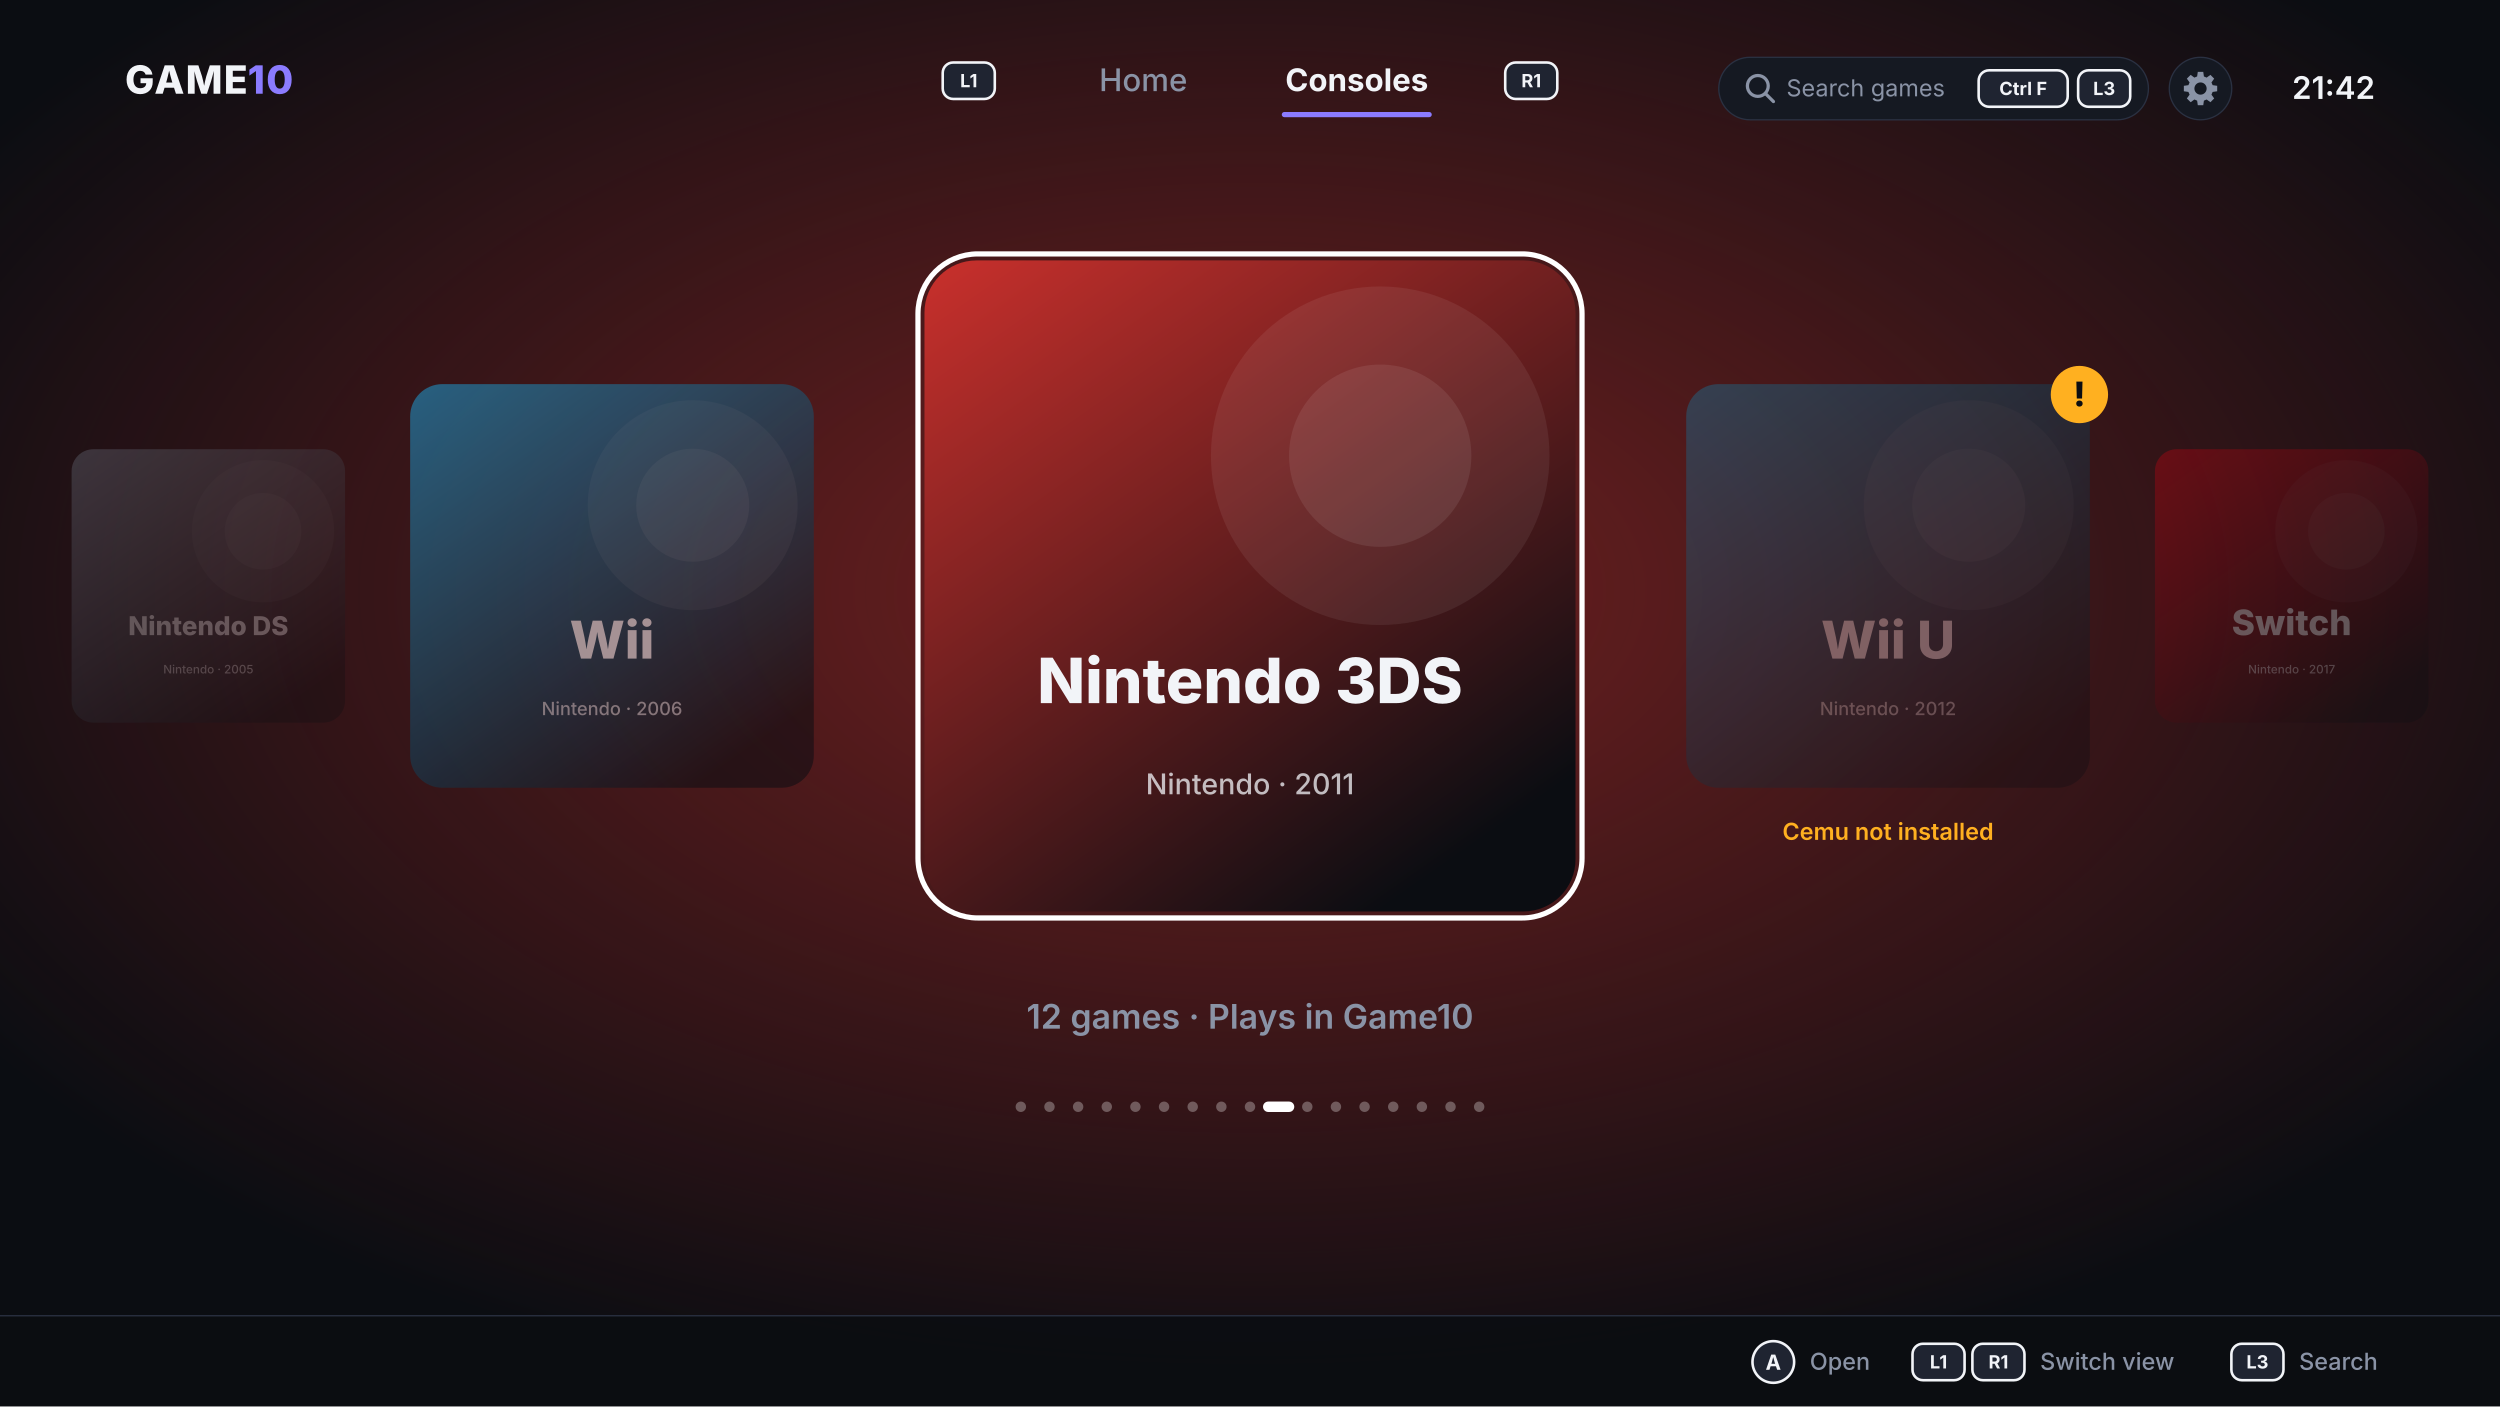
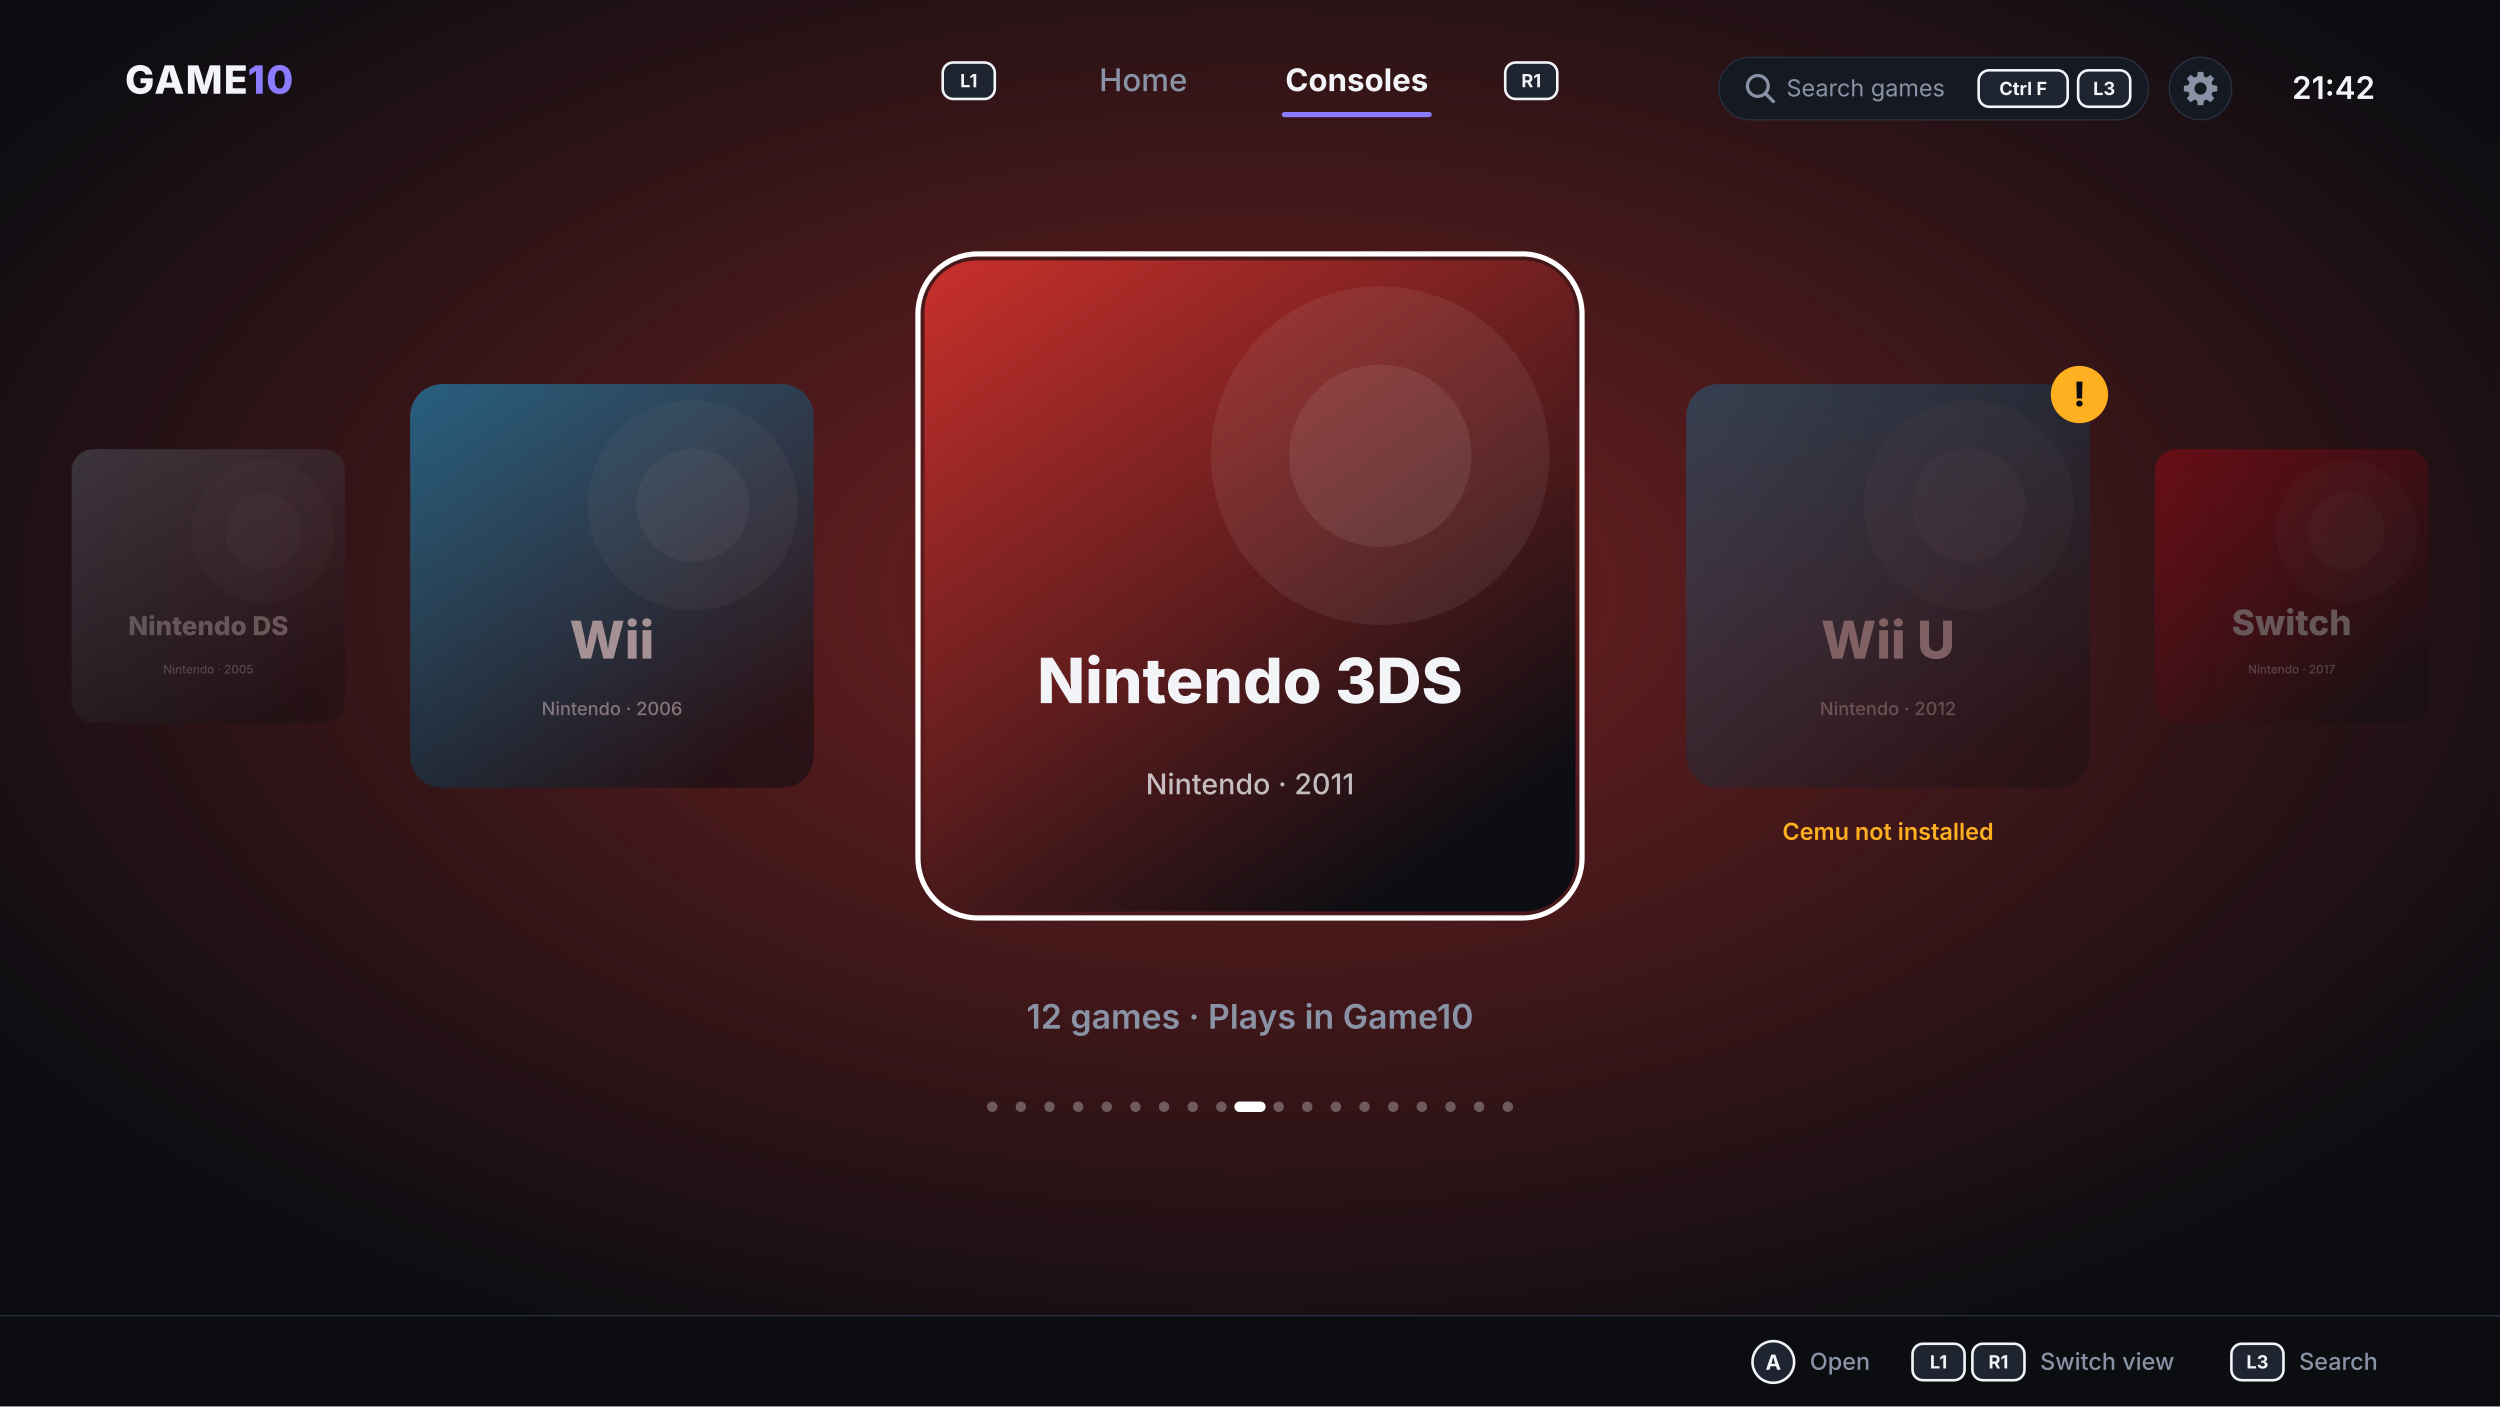
<svg xmlns="http://www.w3.org/2000/svg" width="1920" height="1080" viewBox="0 0 1920 1080">
  <defs>
    <radialGradient id="rg1" cx="0.5" cy="0.42" r="0.6">
      <stop offset="0" stop-color="#C9302C" stop-opacity="0.55" />
      <stop offset="1" stop-color="#C9302C" stop-opacity="0" />
    </radialGradient>
    <linearGradient id="lg2" x1="0" y1="0" x2="0.7" y2="1">
      <stop offset="0" stop-color="#7D8898" stop-opacity="1" />
      <stop offset="1" stop-color="#0B0D12" stop-opacity="1" />
    </linearGradient>
    <linearGradient id="lg3" x1="0" y1="0" x2="0.7" y2="1">
      <stop offset="0" stop-color="#1F9FD6" stop-opacity="1" />
      <stop offset="1" stop-color="#0B0D12" stop-opacity="1" />
    </linearGradient>
    <linearGradient id="lg4" x1="0" y1="0" x2="0.7" y2="1">
      <stop offset="0" stop-color="#0A8FBF" stop-opacity="1" />
      <stop offset="1" stop-color="#0B0D12" stop-opacity="1" />
    </linearGradient>
    <linearGradient id="lg5" x1="0" y1="0" x2="0.7" y2="1">
      <stop offset="0" stop-color="#E60012" stop-opacity="1" />
      <stop offset="1" stop-color="#0B0D12" stop-opacity="1" />
    </linearGradient>
    <linearGradient id="lg6" x1="0" y1="0" x2="0.7" y2="1">
      <stop offset="0" stop-color="#C9302C" stop-opacity="1" />
      <stop offset="1" stop-color="#0B0D12" stop-opacity="1" />
    </linearGradient>
  </defs>
  <rect x="0.0" y="0.0" width="1920.0" height="1080.0" rx="0" fill="#0B0D12" fill-opacity="1" />
  <rect x="0.0" y="0.0" width="1920.0" height="1080.0" rx="0" fill="url(#rg1)" fill-opacity="1" />
  <text x="96" y="72" font-family="Inter, 'Helvetica Neue', Arial, sans-serif" font-size="30" font-weight="800" fill="#F2F4F8" letter-spacing="1">GAME<tspan fill="#8B7BFF">10</tspan>
  </text>
  <rect x="724.0" y="48.0" width="40.0" height="28.0" rx="8" fill="#1F2431" fill-opacity="1" stroke="#F2F4F8" stroke-width="2" />
  <text x="744.0" y="67.0" font-family="Inter, 'Helvetica Neue', Arial, sans-serif" font-size="14" font-weight="700" fill="#F2F4F8" fill-opacity="1" text-anchor="middle" letter-spacing="0">L1</text>
  <rect x="1156.0" y="48.0" width="40.0" height="28.0" rx="8" fill="#1F2431" fill-opacity="1" stroke="#F2F4F8" stroke-width="2" />
  <text x="1176.0" y="67.0" font-family="Inter, 'Helvetica Neue', Arial, sans-serif" font-size="14" font-weight="700" fill="#F2F4F8" fill-opacity="1" text-anchor="middle" letter-spacing="0">R1</text>
  <text x="878.0" y="70.0" font-family="Inter, 'Helvetica Neue', Arial, sans-serif" font-size="24" font-weight="500" fill="#8A93A6" fill-opacity="1" text-anchor="middle" letter-spacing="0">Home</text>
  <text x="1042.0" y="70.0" font-family="Inter, 'Helvetica Neue', Arial, sans-serif" font-size="24" font-weight="700" fill="#F2F4F8" fill-opacity="1" text-anchor="middle" letter-spacing="0">Consoles</text>
  <rect x="984.4" y="86.0" width="115.2" height="4.0" rx="2" fill="#8B7BFF" fill-opacity="1" />
  <rect x="1320.0" y="44.0" width="330.0" height="48.0" rx="24" fill="#151922" fill-opacity="1" stroke="#2A3142" stroke-width="1" />
  <circle cx="1350.0" cy="66.0" r="8.0" fill="none" fill-opacity="1" stroke="#8A93A6" stroke-width="2.5" />
  <line x1="1356" y1="72" x2="1362" y2="78" stroke="#8A93A6" stroke-width="2.5" stroke-linecap="round" />
  <text x="1372.0" y="74.0" font-family="Inter, 'Helvetica Neue', Arial, sans-serif" font-size="18" font-weight="400" fill="#8A93A6" fill-opacity="1" text-anchor="start" letter-spacing="0">Search games</text>
  <rect x="1596.0" y="54.0" width="40.0" height="28.0" rx="8" fill="#1F2431" fill-opacity="1" stroke="#F2F4F8" stroke-width="2" />
  <text x="1616.0" y="73.0" font-family="Inter, 'Helvetica Neue', Arial, sans-serif" font-size="14" font-weight="700" fill="#F2F4F8" fill-opacity="1" text-anchor="middle" letter-spacing="0">L3</text>
  <rect x="1519.6" y="54.0" width="68.4" height="28.0" rx="8" fill="#1F2431" fill-opacity="1" stroke="#F2F4F8" stroke-width="2" />
  <text x="1553.8" y="73.0" font-family="Inter, 'Helvetica Neue', Arial, sans-serif" font-size="14" font-weight="700" fill="#F2F4F8" fill-opacity="1" text-anchor="middle" letter-spacing="0">Ctrl F</text>
  <circle cx="1690.0" cy="68.0" r="24.0" fill="#151922" fill-opacity="1" stroke="#2A3142" stroke-width="1" />
  <polygon points="1699.3,65.4 1702.8,65.9 1702.8,70.1 1699.3,70.6 1698.4,72.7 1700.5,75.6 1697.6,78.5 1694.7,76.4 1692.6,77.3 1692.1,80.8 1687.9,80.8 1687.4,77.3 1685.3,76.4 1682.4,78.5 1679.5,75.6 1681.6,72.7 1680.7,70.6 1677.2,70.1 1677.2,65.9 1680.7,65.4 1681.6,63.3 1679.5,60.4 1682.4,57.5 1685.3,59.6 1687.4,58.7 1687.9,55.2 1692.1,55.2 1692.6,58.7 1694.7,59.6 1697.6,57.5 1700.5,60.4 1698.4,63.3" fill="#8A93A6" />
  <circle cx="1690.0" cy="68.0" r="4.7" fill="#151922" fill-opacity="1" />
  <text x="1824.0" y="76.0" font-family="Inter, 'Helvetica Neue', Arial, sans-serif" font-size="24" font-weight="600" fill="#F2F4F8" fill-opacity="1" text-anchor="end" letter-spacing="0">21:42</text>
  <g opacity="0.3">
    <rect x="55.0" y="345.0" width="210.0" height="210.0" rx="16.8" fill="url(#lg2)" fill-opacity="1" />
    <circle cx="202.0" cy="408.0" r="54.6" fill="#FFFFFF" fill-opacity="0.07" />
    <circle cx="202.0" cy="408.0" r="29.4" fill="#FFFFFF" fill-opacity="0.08" />
    <text x="160.0" y="487.8" font-family="Inter, 'Helvetica Neue', Arial, sans-serif" font-size="20" font-weight="800" fill="#F2F4F8" fill-opacity="1" text-anchor="middle" letter-spacing="0">Nintendo DS</text>
    <text x="160.0" y="517.2" font-family="Inter, 'Helvetica Neue', Arial, sans-serif" font-size="9" font-weight="500" fill="#F2F4F8" fill-opacity="0.75" text-anchor="middle" letter-spacing="0">Nintendo · 2005</text>
  </g>
  <g opacity="0.55">
    <rect x="315.0" y="295.0" width="310.0" height="310.0" rx="24.8" fill="url(#lg3)" fill-opacity="1" />
    <circle cx="532.0" cy="388.0" r="80.6" fill="#FFFFFF" fill-opacity="0.07" />
    <circle cx="532.0" cy="388.0" r="43.4" fill="#FFFFFF" fill-opacity="0.08" />
    <text x="470.0" y="505.8" font-family="Inter, 'Helvetica Neue', Arial, sans-serif" font-size="40" font-weight="800" fill="#F2F4F8" fill-opacity="1" text-anchor="middle" letter-spacing="0">Wii</text>
    <text x="470.0" y="549.2" font-family="Inter, 'Helvetica Neue', Arial, sans-serif" font-size="14" font-weight="500" fill="#F2F4F8" fill-opacity="0.75" text-anchor="middle" letter-spacing="0">Nintendo · 2006</text>
  </g>
  <g opacity="0.33">
    <rect x="1295.0" y="295.0" width="310.0" height="310.0" rx="24.8" fill="url(#lg4)" fill-opacity="1" />
    <circle cx="1512.0" cy="388.0" r="80.6" fill="#FFFFFF" fill-opacity="0.07" />
    <circle cx="1512.0" cy="388.0" r="43.4" fill="#FFFFFF" fill-opacity="0.08" />
    <text x="1450.0" y="505.8" font-family="Inter, 'Helvetica Neue', Arial, sans-serif" font-size="40" font-weight="800" fill="#F2F4F8" fill-opacity="1" text-anchor="middle" letter-spacing="0">Wii U</text>
    <text x="1450.0" y="549.2" font-family="Inter, 'Helvetica Neue', Arial, sans-serif" font-size="14" font-weight="500" fill="#F2F4F8" fill-opacity="0.75" text-anchor="middle" letter-spacing="0">Nintendo · 2012</text>
  </g>
  <circle cx="1597.0" cy="303.0" r="22.0" fill="#FFB020" fill-opacity="1" />
  <text x="1597.0" y="312.0" font-family="Inter, 'Helvetica Neue', Arial, sans-serif" font-size="26" font-weight="800" fill="#0B0D12" fill-opacity="1" text-anchor="middle" letter-spacing="0">!</text>
  <text x="1450.0" y="645.0" font-family="Inter, 'Helvetica Neue', Arial, sans-serif" font-size="18" font-weight="600" fill="#FFB020" fill-opacity="1" text-anchor="middle" letter-spacing="0">Cemu not installed</text>
  <g opacity="0.3">
    <rect x="1655.0" y="345.0" width="210.0" height="210.0" rx="16.8" fill="url(#lg5)" fill-opacity="1" />
    <circle cx="1802.0" cy="408.0" r="54.6" fill="#FFFFFF" fill-opacity="0.07" />
    <circle cx="1802.0" cy="408.0" r="29.4" fill="#FFFFFF" fill-opacity="0.08" />
    <text x="1760.0" y="487.8" font-family="Inter, 'Helvetica Neue', Arial, sans-serif" font-size="27" font-weight="800" fill="#F2F4F8" fill-opacity="1" text-anchor="middle" letter-spacing="0">Switch</text>
    <text x="1760.0" y="517.2" font-family="Inter, 'Helvetica Neue', Arial, sans-serif" font-size="9" font-weight="500" fill="#F2F4F8" fill-opacity="0.75" text-anchor="middle" letter-spacing="0">Nintendo · 2017</text>
  </g>
  <rect x="705.0" y="195.0" width="510.0" height="510.0" rx="46" fill="none" fill-opacity="1" stroke="#FFFFFF" stroke-width="4" />
  <g opacity="1.0">
    <rect x="710.0" y="200.0" width="500.0" height="500.0" rx="40.0" fill="url(#lg6)" fill-opacity="1" />
    <circle cx="1060.0" cy="350.0" r="130.0" fill="#FFFFFF" fill-opacity="0.07" />
    <circle cx="1060.0" cy="350.0" r="70.0" fill="#FFFFFF" fill-opacity="0.08" />
    <text x="960.0" y="540.0" font-family="Inter, 'Helvetica Neue', Arial, sans-serif" font-size="48" font-weight="800" fill="#F2F4F8" fill-opacity="1" text-anchor="middle" letter-spacing="0">Nintendo 3DS</text>
    <text x="960.0" y="610.0" font-family="Inter, 'Helvetica Neue', Arial, sans-serif" font-size="22" font-weight="500" fill="#F2F4F8" fill-opacity="0.75" text-anchor="middle" letter-spacing="0">Nintendo · 2011</text>
  </g>
  <text x="960.0" y="790.0" font-family="Inter, 'Helvetica Neue', Arial, sans-serif" font-size="26" font-weight="600" fill="#8A93A6" fill-opacity="1" text-anchor="middle" letter-spacing="0">12 games  ·  Plays in Game10</text>
+   <circle cx="762.0" cy="850.0" r="4.0" fill="#FFFFFF" fill-opacity="0.3" />
  <circle cx="784.0" cy="850.0" r="4.0" fill="#FFFFFF" fill-opacity="0.3" />
  <circle cx="806.0" cy="850.0" r="4.0" fill="#FFFFFF" fill-opacity="0.3" />
  <circle cx="828.0" cy="850.0" r="4.0" fill="#FFFFFF" fill-opacity="0.3" />
  <circle cx="850.0" cy="850.0" r="4.0" fill="#FFFFFF" fill-opacity="0.3" />
  <circle cx="872.0" cy="850.0" r="4.0" fill="#FFFFFF" fill-opacity="0.3" />
  <circle cx="894.0" cy="850.0" r="4.0" fill="#FFFFFF" fill-opacity="0.3" />
  <circle cx="916.0" cy="850.0" r="4.0" fill="#FFFFFF" fill-opacity="0.3" />
  <circle cx="938.0" cy="850.0" r="4.0" fill="#FFFFFF" fill-opacity="0.3" />
-   <circle cx="960.0" cy="850.0" r="4.0" fill="#FFFFFF" fill-opacity="0.3" />
-   <rect x="970.0" y="846.0" width="24.0" height="8.0" rx="4" fill="#FFFFFF" fill-opacity="1" />
+   <rect x="948.0" y="846.0" width="24.0" height="8.0" rx="4" fill="#FFFFFF" fill-opacity="1" />
+   <circle cx="982.0" cy="850.0" r="4.0" fill="#FFFFFF" fill-opacity="0.3" />
  <circle cx="1004.0" cy="850.0" r="4.0" fill="#FFFFFF" fill-opacity="0.3" />
  <circle cx="1026.0" cy="850.0" r="4.0" fill="#FFFFFF" fill-opacity="0.3" />
  <circle cx="1048.0" cy="850.0" r="4.0" fill="#FFFFFF" fill-opacity="0.3" />
  <circle cx="1070.0" cy="850.0" r="4.0" fill="#FFFFFF" fill-opacity="0.3" />
  <circle cx="1092.0" cy="850.0" r="4.0" fill="#FFFFFF" fill-opacity="0.3" />
  <circle cx="1114.0" cy="850.0" r="4.0" fill="#FFFFFF" fill-opacity="0.3" />
  <circle cx="1136.0" cy="850.0" r="4.0" fill="#FFFFFF" fill-opacity="0.3" />
+   <circle cx="1158.0" cy="850.0" r="4.0" fill="#FFFFFF" fill-opacity="0.3" />
  <rect x="0.0" y="1010.0" width="1920.0" height="70.0" rx="0" fill="#0B0D12" fill-opacity="0.92" />
  <rect x="0.0" y="1010.0" width="1920.0" height="1.0" rx="0" fill="#2A3142" fill-opacity="1" />
  <text x="1765.7" y="1052.0" font-family="Inter, 'Helvetica Neue', Arial, sans-serif" font-size="18" font-weight="500" fill="#8A93A6" fill-opacity="1" text-anchor="start" letter-spacing="0">Search</text>
  <rect x="1713.7" y="1032.0" width="40.0" height="28.0" rx="8" fill="#1F2431" fill-opacity="1" stroke="#F2F4F8" stroke-width="2" />
  <text x="1733.7" y="1051.0" font-family="Inter, 'Helvetica Neue', Arial, sans-serif" font-size="14" font-weight="700" fill="#F2F4F8" fill-opacity="1" text-anchor="middle" letter-spacing="0">L3</text>
  <text x="1566.8" y="1052.0" font-family="Inter, 'Helvetica Neue', Arial, sans-serif" font-size="18" font-weight="500" fill="#8A93A6" fill-opacity="1" text-anchor="start" letter-spacing="0">Switch view</text>
  <rect x="1514.8" y="1032.0" width="40.0" height="28.0" rx="8" fill="#1F2431" fill-opacity="1" stroke="#F2F4F8" stroke-width="2" />
  <text x="1534.8" y="1051.0" font-family="Inter, 'Helvetica Neue', Arial, sans-serif" font-size="14" font-weight="700" fill="#F2F4F8" fill-opacity="1" text-anchor="middle" letter-spacing="0">R1</text>
  <rect x="1468.8" y="1032.0" width="40.0" height="28.0" rx="8" fill="#1F2431" fill-opacity="1" stroke="#F2F4F8" stroke-width="2" />
  <text x="1488.8" y="1051.0" font-family="Inter, 'Helvetica Neue', Arial, sans-serif" font-size="14" font-weight="700" fill="#F2F4F8" fill-opacity="1" text-anchor="middle" letter-spacing="0">L1</text>
  <text x="1389.9" y="1052.0" font-family="Inter, 'Helvetica Neue', Arial, sans-serif" font-size="18" font-weight="500" fill="#8A93A6" fill-opacity="1" text-anchor="start" letter-spacing="0">Open</text>
  <circle cx="1361.9" cy="1046.0" r="16.0" fill="#1F2431" fill-opacity="1" stroke="#F2F4F8" stroke-width="2" />
  <text x="1361.9" y="1052.0" font-family="Inter, 'Helvetica Neue', Arial, sans-serif" font-size="16" font-weight="700" fill="#F2F4F8" fill-opacity="1" text-anchor="middle" letter-spacing="0">A</text>
</svg>
